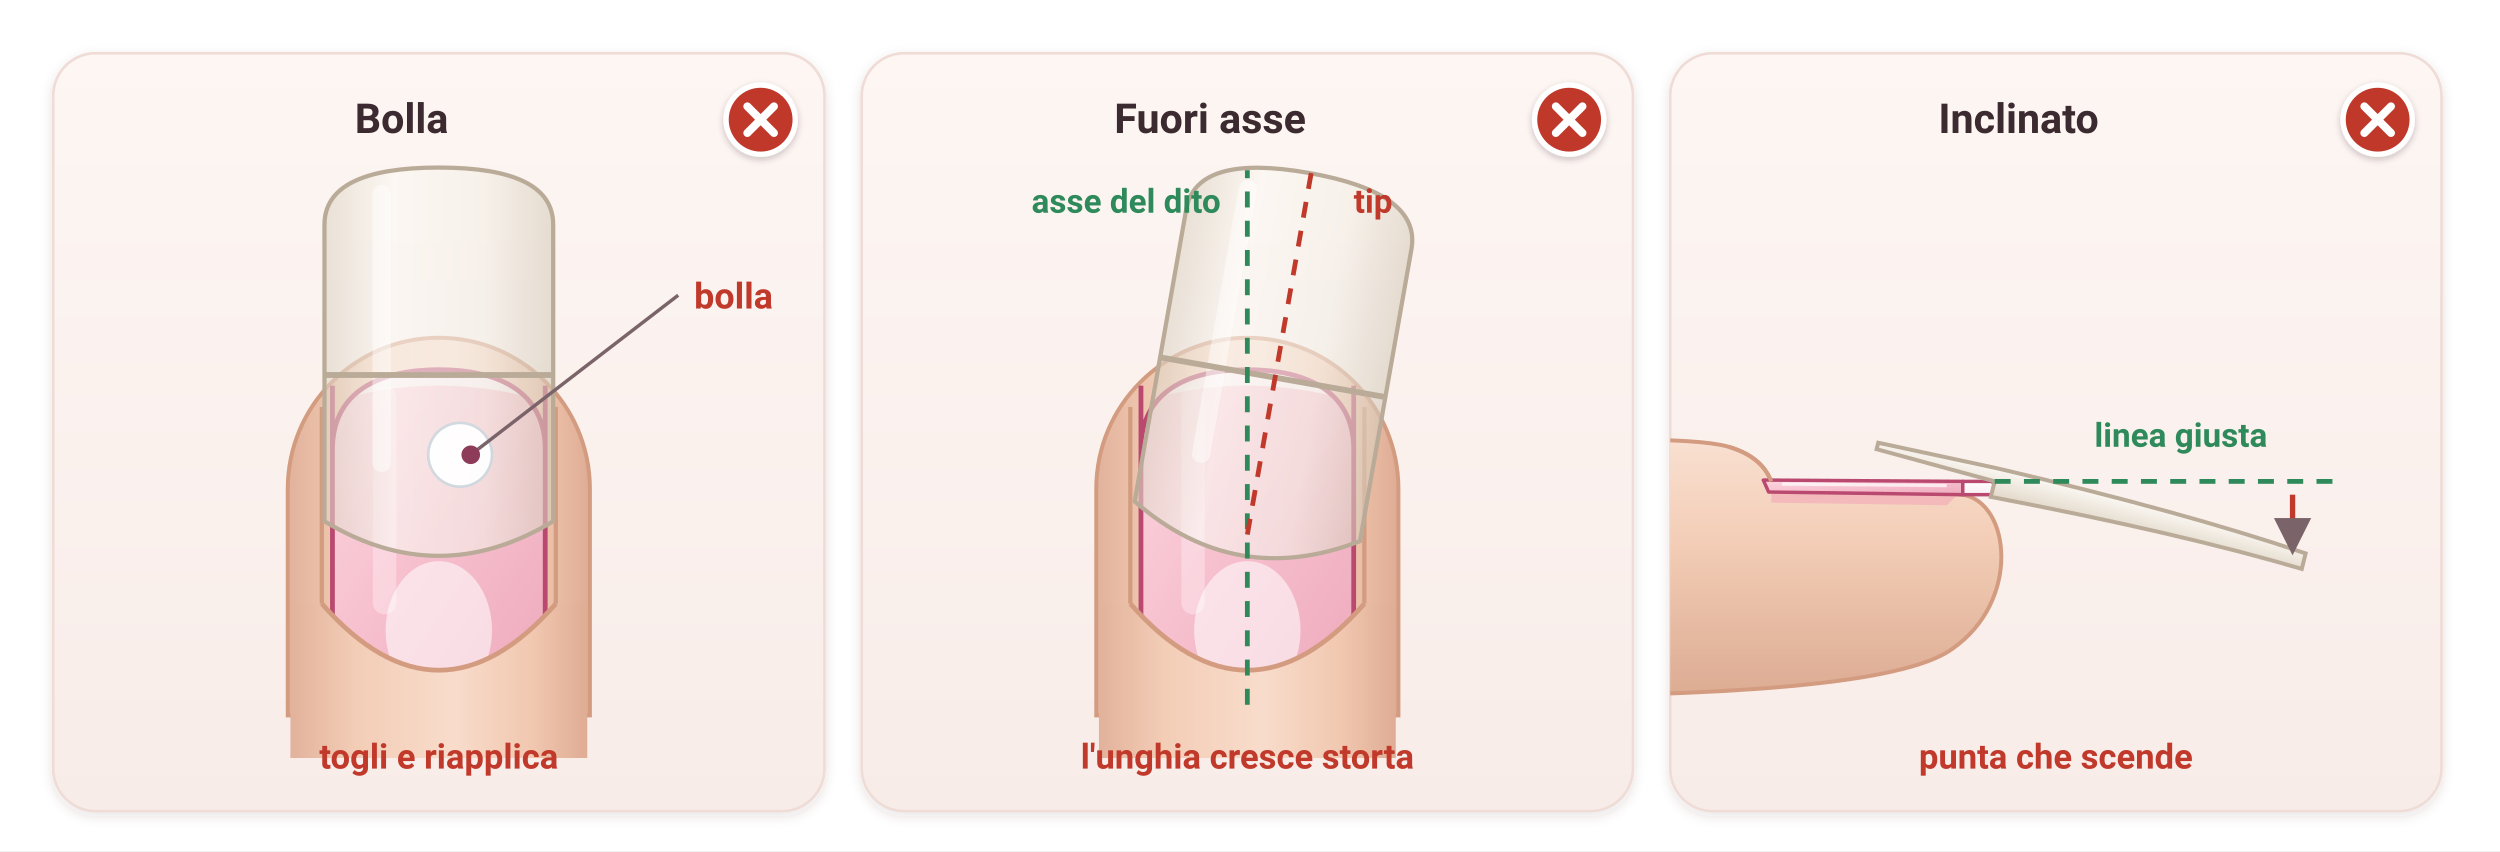
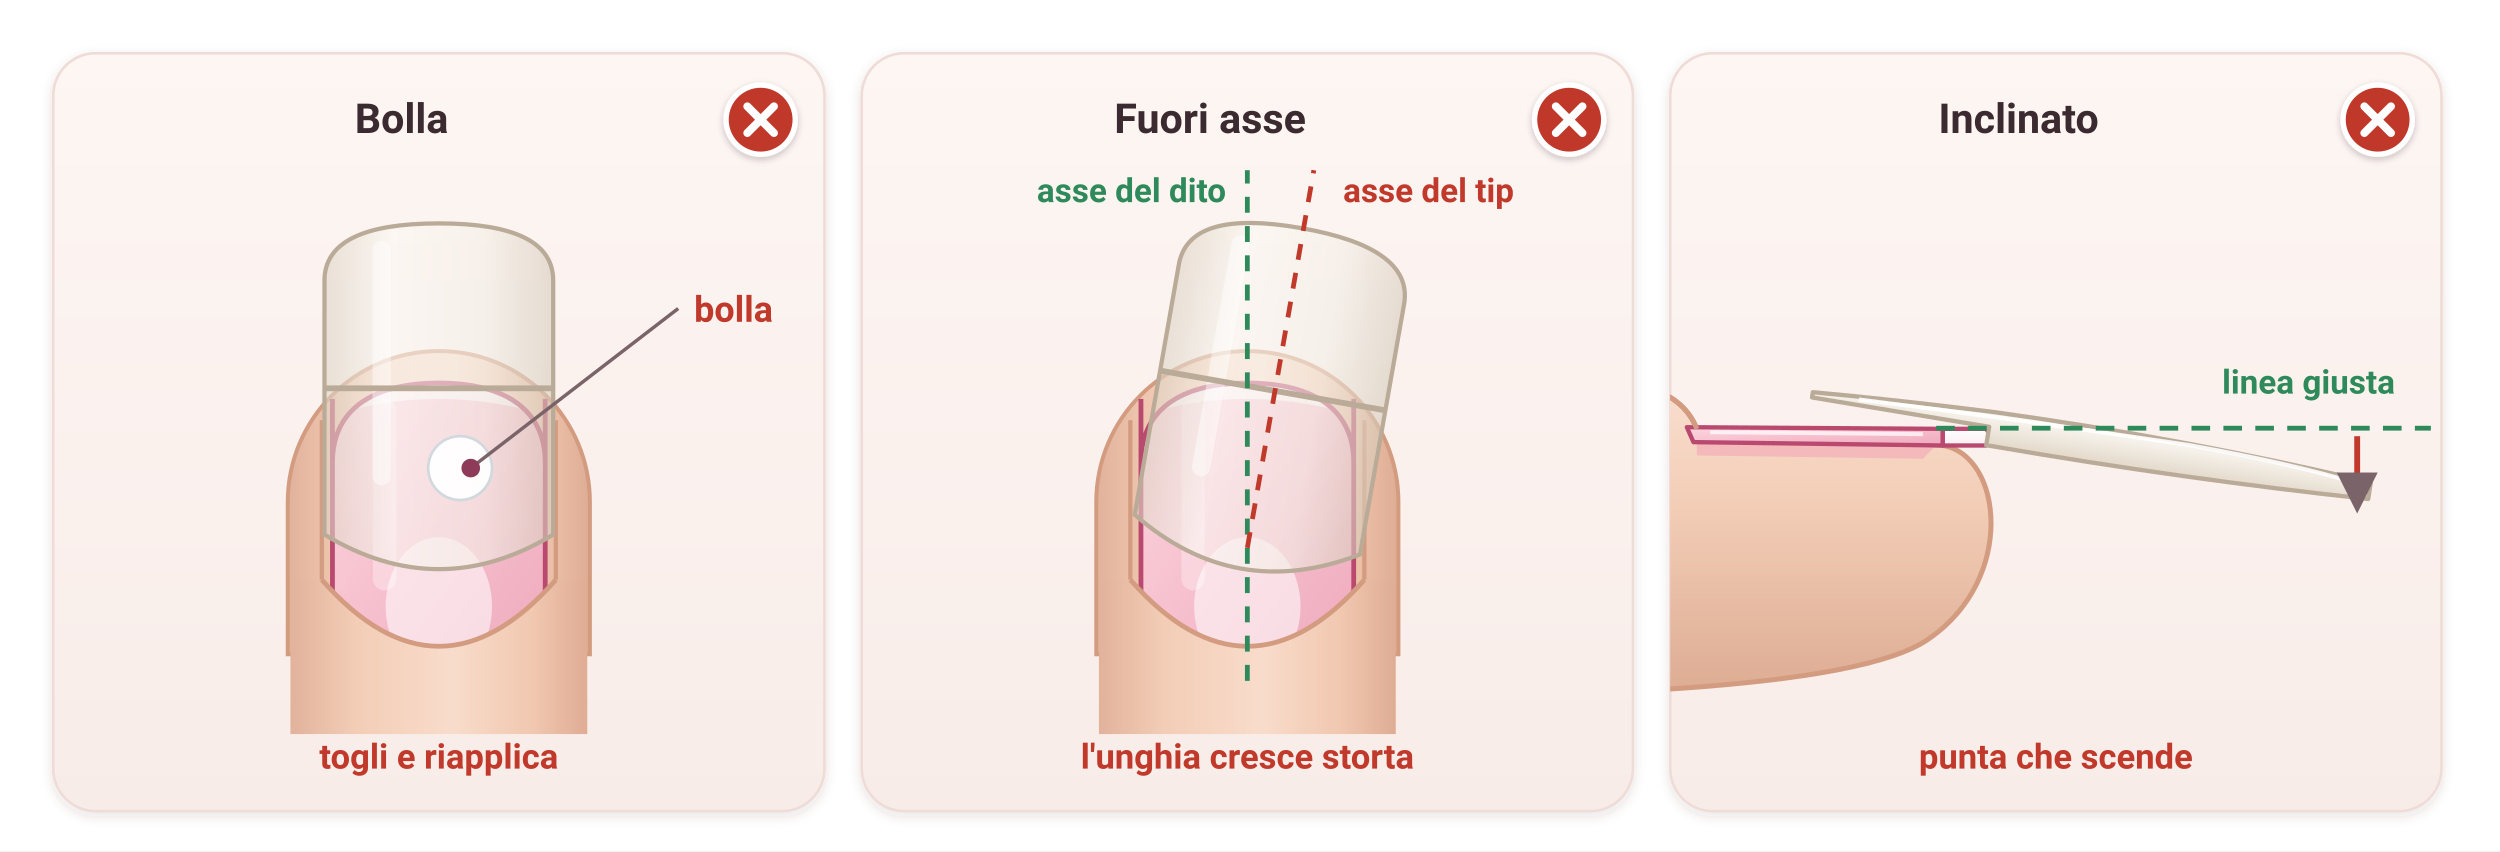
<svg xmlns="http://www.w3.org/2000/svg" viewBox="0 0 940 320" width="940" height="320" font-family="system-ui, -apple-system, 'Segoe UI', Roboto, Arial, sans-serif" role="img">
  <rect width="100%" height="100%" fill="#ffffff" />
  <defs>
    <linearGradient id="nxSkin" x1="0" y1="0" x2="1" y2="0">
      <stop offset="0" stop-color="#e2b29b" />
      <stop offset=".22" stop-color="#f3cdb6" />
      <stop offset=".55" stop-color="#f8dccb" />
      <stop offset=".82" stop-color="#f1c7af" />
      <stop offset="1" stop-color="#dfac94" />
    </linearGradient>
    <linearGradient id="nxNail" x1="0" y1="0" x2="1" y2="1">
      <stop offset="0" stop-color="#fbd6e0" />
      <stop offset=".45" stop-color="#f7c1cf" />
      <stop offset="1" stop-color="#eeaabd" />
    </linearGradient>
    <linearGradient id="nxFree" x1="0" y1="0" x2="0" y2="1">
      <stop offset="0" stop-color="#ffffff" />
      <stop offset="1" stop-color="#fbeef2" />
    </linearGradient>
    <linearGradient id="nxPanel" x1="0" y1="0" x2="0" y2="1">
      <stop offset="0" stop-color="#fdf6f3" />
      <stop offset="1" stop-color="#f8ece8" />
    </linearGradient>
    <filter id="nxSh" x="-5%" y="-5%" width="110%" height="115%">
      <feDropShadow dx="0" dy="1.5" stdDeviation="2.2" flood-color="#5a2a3a" flood-opacity=".13" />
    </filter>
    <filter id="nxShS" x="-20%" y="-20%" width="140%" height="150%">
      <feDropShadow dx="0" dy="1" stdDeviation="1.2" flood-color="#3b2a30" flood-opacity=".25" />
    </filter>
  </defs>
  <defs>
    <linearGradient id="bSkinV" x1="0" y1="0" x2="0" y2="1">
      <stop offset="0" stop-color="#f9e0d1" />
      <stop offset=".4" stop-color="#f3cdb6" />
      <stop offset="1" stop-color="#dcab92" />
    </linearGradient>
    <linearGradient id="bTipG" x1="0" y1="0" x2="1" y2="0">
      <stop offset="0" stop-color="#ddd3c4" />
      <stop offset=".3" stop-color="#fbf8f3" />
      <stop offset=".7" stop-color="#f3eee6" />
      <stop offset="1" stop-color="#d6cbbb" />
    </linearGradient>
    <linearGradient id="bTipV" x1="0" y1="0" x2="0" y2="1">
      <stop offset="0" stop-color="#fbf8f3" />
      <stop offset="1" stop-color="#e2d8c9" />
    </linearGradient>
  </defs>
  <defs>
    <marker id="ar" viewBox="0 0 10 10" refX="8" refY="5" markerWidth="7" markerHeight="7" orient="auto-start-reverse">
      <path d="M0,0 L10,5 L0,10 z" fill="#8e3b5a" />
    </marker>
    <marker id="arw" viewBox="0 0 10 10" refX="8" refY="5" markerWidth="7" markerHeight="7" orient="auto-start-reverse">
      <path d="M0,0 L10,5 L0,10 z" fill="#7a6369" />
    </marker>
  </defs>
  <defs>
    <pattern id="hatchB" width="7" height="7" patternUnits="userSpaceOnUse" patternTransform="rotate(45)">
      <line x1="0" y1="0" x2="0" y2="7" stroke="#c2577a" stroke-width="2.2" opacity="0.55" />
    </pattern>
  </defs>
  <defs>
    <clipPath id="k62">
      <rect x="20" y="20" width="290" height="285" rx="16" />
    </clipPath>
  </defs>
  <rect x="20" y="20" width="290" height="285" rx="16" fill="url(#nxPanel)" stroke="#efdcd6" stroke-width="1" filter="url(#nxSh)" />
  <g clip-path="url(#k62)">
-     <path d="M108.2,269.0 L108.2,183.8 A56.8,56.8 0 0 1 221.8,183.8 L221.8,269.0 Z" fill="url(#nxSkin)" stroke="#d39c80" stroke-width="1.5" />
+     <path d="M108.2,246.0 L108.2,188.8 A56.8,56.8 0 0 1 221.8,188.8 L221.8,246.0 Z" fill="url(#nxSkin)" stroke="#d39c80" stroke-width="1.5" />
    <defs>
      <clipPath id="c61">
-         <path d="M125.0,261.0 L205.0,261.0 L205.0,145.0 L205.0,169.0 C205.0,147.0 187.0,139.0 165.0,139.0 C143.0,139.0 125.0,147.0 125.0,169.0 L125.0,145.0 Z" />
+         <path d="M125.0,252.0 L205.0,252.0 L205.0,150.0 L205.0,174.0 C205.0,152.0 187.0,144.0 165.0,144.0 C143.0,144.0 125.0,152.0 125.0,174.0 L125.0,150.0 Z" />
      </clipPath>
    </defs>
-     <path d="M125.0,261.0 L205.0,261.0 L205.0,145.0 L205.0,169.0 C205.0,147.0 187.0,139.0 165.0,139.0 C143.0,139.0 125.0,147.0 125.0,169.0 L125.0,145.0 Z" fill="url(#nxNail)" />
-     <ellipse cx="165.0" cy="237.0" rx="20.0" ry="26.0" fill="#fff" opacity=".55" clip-path="url(#c61)" />
-     <path d="M119.0,153.0 Q165.0,137.0 211.0,153.0 L211.0,79.0 L119.0,79.0 Z" fill="url(#nxFree)" clip-path="url(#c61)" />
-     <rect x="140.2" y="145.0" width="8.8" height="86.0" rx="4.4" fill="#fff" opacity=".32" clip-path="url(#c61)" />
-     <path d="M125.0,261.0 L205.0,261.0 L205.0,145.0 L205.0,169.0 C205.0,147.0 187.0,139.0 165.0,139.0 C143.0,139.0 125.0,147.0 125.0,169.0 L125.0,145.0 Z" fill="none" stroke="#b9496f" stroke-width="1.8" />
-     <path d="M109.2,227.0 L121.0,227.0 Q165.0,277.0 209.0,227.0 L220.8,227.0 L220.8,285.0 L109.2,285.0 Z" fill="url(#nxSkin)" />
-     <path d="M121.0,227.0 Q165.0,277.0 209.0,227.0" fill="none" stroke="#d39c80" stroke-width="1.8" />
-     <path d="M121.0,227.0 L121.0,153.0" stroke="#d39c80" stroke-width="1.6" />
-     <path d="M209.0,227.0 L209.0,153.0" stroke="#d39c80" stroke-width="1.6" />
-     <path d="M122.0,196.0 L122.0,84.5 Q122.0,63.0 165.0,63.0 Q208.0,63.0 208.0,84.5 L208.0,196.0 Q165.0,222.0 122.0,196.0 Z" fill="url(#bTipG)" fill-opacity="0.60" stroke="#b9ab98" stroke-width="1.6" />
-     <path d="M143.5,73.0 L143.5,174.0" stroke="#fff" stroke-width="6.9" stroke-linecap="round" opacity="0.45" />
-     <line x1="122.0" y1="141.0" x2="208.0" y2="141.0" stroke="#b9ab98" stroke-width="2.2" />
-     <circle cx="173.0" cy="171.0" r="12" fill="#fff" opacity=".95" stroke="#cfd8de" />
-     <line x1="177.0" y1="171.0" x2="255.0" y2="111.0" stroke="#7a6369" stroke-width="1.3" />
-     <circle cx="177.0" cy="171.0" r="3.5" fill="#8e3b5a" />
-     <text x="261.0" y="116.0" font-size="13.5" text-anchor="start" font-weight="600" fill="#c0392b">bolla</text>
+     <path d="M125.0,252.0 L205.0,252.0 L205.0,150.0 L205.0,174.0 C205.0,152.0 187.0,144.0 165.0,144.0 C143.0,144.0 125.0,152.0 125.0,174.0 L125.0,150.0 Z" fill="url(#nxNail)" />
+     <ellipse cx="165.0" cy="228.0" rx="20.0" ry="26.0" fill="#fff" opacity=".55" clip-path="url(#c61)" />
+     <path d="M119.0,158.0 Q165.0,142.0 211.0,158.0 L211.0,84.0 L119.0,84.0 Z" fill="url(#nxFree)" clip-path="url(#c61)" />
+     <rect x="140.2" y="150.0" width="8.8" height="72.0" rx="4.4" fill="#fff" opacity=".32" clip-path="url(#c61)" />
+     <path d="M125.0,252.0 L205.0,252.0 L205.0,150.0 L205.0,174.0 C205.0,152.0 187.0,144.0 165.0,144.0 C143.0,144.0 125.0,152.0 125.0,174.0 L125.0,150.0 Z" fill="none" stroke="#b9496f" stroke-width="1.8" />
+     <path d="M109.2,218.0 L121.0,218.0 Q165.0,268.0 209.0,218.0 L220.8,218.0 L220.8,276.0 L109.2,276.0 Z" fill="url(#nxSkin)" />
+     <path d="M121.0,218.0 Q165.0,268.0 209.0,218.0" fill="none" stroke="#d39c80" stroke-width="1.8" />
+     <path d="M121.0,218.0 L121.0,158.0" stroke="#d39c80" stroke-width="1.6" />
+     <path d="M209.0,218.0 L209.0,158.0" stroke="#d39c80" stroke-width="1.6" />
+     <path d="M122.0,201.0 L122.0,105.5 Q122.0,84.0 165.0,84.0 Q208.0,84.0 208.0,105.5 L208.0,201.0 Q165.0,227.0 122.0,201.0 Z" fill="url(#bTipG)" fill-opacity="0.60" stroke="#b9ab98" stroke-width="1.6" />
+     <path d="M143.5,94.0 L143.5,179.0" stroke="#fff" stroke-width="6.9" stroke-linecap="round" opacity="0.45" />
+     <line x1="122.0" y1="146.0" x2="208.0" y2="146.0" stroke="#b9ab98" stroke-width="2.2" />
+     <circle cx="173.0" cy="176.0" r="12" fill="#fff" opacity=".95" stroke="#cfd8de" />
+     <line x1="177.0" y1="176.0" x2="255.0" y2="116.0" stroke="#7a6369" stroke-width="1.3" />
+     <circle cx="177.0" cy="176.0" r="3.5" fill="#8e3b5a" />
+     <text x="261.0" y="121.0" font-size="13.5" text-anchor="start" font-weight="600" fill="#c0392b">bolla</text>
  </g>
  <text x="151.0" y="50.0" font-size="15.5" text-anchor="middle" font-weight="700" fill="#3b2a30">Bolla</text>
  <circle cx="286.0" cy="45.0" r="13" fill="#c0392b" stroke="#fff" stroke-width="2" filter="url(#nxShS)" />
  <path d="M281.0,40.0 l10,10 M291.0,40.0 l-10,10" stroke="#fff" stroke-width="3" stroke-linecap="round" />
  <text x="165.0" y="289.0" font-size="13" text-anchor="middle" font-weight="700" fill="#c0392b">togli e riapplica</text>
  <defs>
    <clipPath id="k64">
      <rect x="324" y="20" width="290" height="285" rx="16" />
    </clipPath>
  </defs>
  <rect x="324" y="20" width="290" height="285" rx="16" fill="url(#nxPanel)" stroke="#efdcd6" stroke-width="1" filter="url(#nxSh)" />
  <g clip-path="url(#k64)">
-     <path d="M412.2,269.0 L412.2,183.8 A56.8,56.8 0 0 1 525.8,183.8 L525.8,269.0 Z" fill="url(#nxSkin)" stroke="#d39c80" stroke-width="1.5" />
+     <path d="M412.2,246.0 L412.2,188.8 A56.8,56.8 0 0 1 525.8,188.8 L525.8,246.0 Z" fill="url(#nxSkin)" stroke="#d39c80" stroke-width="1.5" />
    <defs>
      <clipPath id="c63">
-         <path d="M429.0,261.0 L509.0,261.0 L509.0,145.0 L509.0,169.0 C509.0,147.0 491.0,139.0 469.0,139.0 C447.0,139.0 429.0,147.0 429.0,169.0 L429.0,145.0 Z" />
+         <path d="M429.0,252.0 L509.0,252.0 L509.0,150.0 L509.0,174.0 C509.0,152.0 491.0,144.0 469.0,144.0 C447.0,144.0 429.0,152.0 429.0,174.0 L429.0,150.0 Z" />
      </clipPath>
    </defs>
-     <path d="M429.0,261.0 L509.0,261.0 L509.0,145.0 L509.0,169.0 C509.0,147.0 491.0,139.0 469.0,139.0 C447.0,139.0 429.0,147.0 429.0,169.0 L429.0,145.0 Z" fill="url(#nxNail)" />
-     <ellipse cx="469.0" cy="237.0" rx="20.0" ry="26.0" fill="#fff" opacity=".55" clip-path="url(#c63)" />
-     <path d="M423.0,153.0 Q469.0,137.0 515.0,153.0 L515.0,79.0 L423.0,79.0 Z" fill="url(#nxFree)" clip-path="url(#c63)" />
-     <rect x="444.2" y="145.0" width="8.8" height="86.0" rx="4.4" fill="#fff" opacity=".32" clip-path="url(#c63)" />
-     <path d="M429.0,261.0 L509.0,261.0 L509.0,145.0 L509.0,169.0 C509.0,147.0 491.0,139.0 469.0,139.0 C447.0,139.0 429.0,147.0 429.0,169.0 L429.0,145.0 Z" fill="none" stroke="#b9496f" stroke-width="1.8" />
-     <path d="M413.2,227.0 L425.0,227.0 Q469.0,277.0 513.0,227.0 L524.8,227.0 L524.8,285.0 L413.2,285.0 Z" fill="url(#nxSkin)" />
-     <path d="M425.0,227.0 Q469.0,277.0 513.0,227.0" fill="none" stroke="#d39c80" stroke-width="1.8" />
-     <path d="M425.0,227.0 L425.0,153.0" stroke="#d39c80" stroke-width="1.6" />
-     <path d="M513.0,227.0 L513.0,153.0" stroke="#d39c80" stroke-width="1.6" />
-     <g transform="rotate(10.0 469.0 196.0)">
-       <path d="M426.0,196.0 L426.0,84.5 Q426.0,63.0 469.0,63.0 Q512.0,63.0 512.0,84.5 L512.0,196.0 Q469.0,222.0 426.0,196.0 Z" fill="url(#bTipG)" fill-opacity="0.60" stroke="#b9ab98" stroke-width="1.6" />
-       <path d="M447.5,73.0 L447.5,174.0" stroke="#fff" stroke-width="6.9" stroke-linecap="round" opacity="0.45" />
-       <line x1="426.0" y1="141.0" x2="512.0" y2="141.0" stroke="#b9ab98" stroke-width="2.2" />
+     <path d="M429.0,252.0 L509.0,252.0 L509.0,150.0 L509.0,174.0 C509.0,152.0 491.0,144.0 469.0,144.0 C447.0,144.0 429.0,152.0 429.0,174.0 L429.0,150.0 Z" fill="url(#nxNail)" />
+     <ellipse cx="469.0" cy="228.0" rx="20.0" ry="26.0" fill="#fff" opacity=".55" clip-path="url(#c63)" />
+     <path d="M423.0,158.0 Q469.0,142.0 515.0,158.0 L515.0,84.0 L423.0,84.0 Z" fill="url(#nxFree)" clip-path="url(#c63)" />
+     <rect x="444.2" y="150.0" width="8.8" height="72.0" rx="4.4" fill="#fff" opacity=".32" clip-path="url(#c63)" />
+     <path d="M429.0,252.0 L509.0,252.0 L509.0,150.0 L509.0,174.0 C509.0,152.0 491.0,144.0 469.0,144.0 C447.0,144.0 429.0,152.0 429.0,174.0 L429.0,150.0 Z" fill="none" stroke="#b9496f" stroke-width="1.8" />
+     <path d="M413.2,218.0 L425.0,218.0 Q469.0,268.0 513.0,218.0 L524.8,218.0 L524.8,276.0 L413.2,276.0 Z" fill="url(#nxSkin)" />
+     <path d="M425.0,218.0 Q469.0,268.0 513.0,218.0" fill="none" stroke="#d39c80" stroke-width="1.8" />
+     <path d="M425.0,218.0 L425.0,158.0" stroke="#d39c80" stroke-width="1.6" />
+     <path d="M513.0,218.0 L513.0,158.0" stroke="#d39c80" stroke-width="1.6" />
+     <g transform="rotate(10.0 469.0 201.0)">
+       <path d="M426.0,201.0 L426.0,105.5 Q426.0,84.0 469.0,84.0 Q512.0,84.0 512.0,105.5 L512.0,201.0 Q469.0,227.0 426.0,201.0 Z" fill="url(#bTipG)" fill-opacity="0.60" stroke="#b9ab98" stroke-width="1.6" />
+       <path d="M447.5,94.0 L447.5,179.0" stroke="#fff" stroke-width="6.9" stroke-linecap="round" opacity="0.45" />
+       <line x1="426.0" y1="146.0" x2="512.0" y2="146.0" stroke="#b9ab98" stroke-width="2.2" />
    </g>
-     <line x1="469.0" y1="265.0" x2="469.0" y2="64.0" stroke="#2f8a5b" stroke-width="1.8" stroke-dasharray="6 5" />
-     <line x1="469.0" y1="201.0" x2="493.2" y2="64.0" stroke="#c0392b" stroke-width="1.8" stroke-dasharray="6 5" />
-     <text x="459.0" y="80.0" font-size="12.5" text-anchor="end" font-weight="700" fill="#2f8a5b">asse del dito</text>
-     <text x="509.0" y="80.0" font-size="12.5" text-anchor="start" font-weight="700" fill="#c0392b">tip</text>
+     <line x1="469.0" y1="256.0" x2="469.0" y2="64.0" stroke="#2f8a5b" stroke-width="1.8" stroke-dasharray="6 5" />
+     <line x1="469.0" y1="206.0" x2="494.0" y2="64.0" stroke="#c0392b" stroke-width="1.8" stroke-dasharray="6 5" />
+     <text x="461.0" y="76.0" font-size="12.5" text-anchor="end" font-weight="700" fill="#2f8a5b">asse del dito</text>
+     <text x="505.0" y="76.0" font-size="12.5" text-anchor="start" font-weight="700" fill="#c0392b">asse del tip</text>
  </g>
  <text x="455.0" y="50.0" font-size="15.5" text-anchor="middle" font-weight="700" fill="#3b2a30">Fuori asse</text>
  <circle cx="590.0" cy="45.0" r="13" fill="#c0392b" stroke="#fff" stroke-width="2" filter="url(#nxShS)" />
  <path d="M585.0,40.0 l10,10 M595.0,40.0 l-10,10" stroke="#fff" stroke-width="3" stroke-linecap="round" />
  <text x="469.0" y="289.0" font-size="13" text-anchor="middle" font-weight="700" fill="#c0392b">l'unghia cresce storta</text>
  <defs>
    <clipPath id="k65">
      <rect x="628" y="20" width="290" height="285" rx="16" />
    </clipPath>
  </defs>
  <rect x="628" y="20" width="290" height="285" rx="16" fill="url(#nxPanel)" stroke="#efdcd6" stroke-width="1" filter="url(#nxSh)" />
  <g clip-path="url(#k65)">
-     <path d="M544.0,168.0 C594.0,165.0 636.0,164.0 650.0,168.0 C660.0,171.0 664.0,176.0 666.0,181.0 L738.0,186.0 C756.0,189.0 760.0,226.0 734.0,244.0 C712.0,260.0 624.0,262.0 544.0,262.0 L544.0,262.0 Z" fill="url(#bSkinV)" stroke="#d39c80" stroke-width="1.5" stroke-linejoin="round" />
-     <path d="M562.0,169.0 q8,6 4,14 M570.0,169.0 q8,6 4,14" fill="none" stroke="#d39c80" stroke-width="1.1" opacity=".6" />
-     <path d="M666.0,185.0 L736.0,186.0 L732.0,190.0 L666.0,189.0 Z" fill="#f2a3b6" opacity=".55" />
-     <path d="M663.0,180.5 L738.0,181.0 L738.0,186.0 L665.0,185.0 Z" fill="url(#nxNail)" stroke="#b9496f" stroke-width="1.3" stroke-linejoin="round" />
-     <path d="M738.0,181.0 L749.0,181.0 Q751.0,183.5 749.0,186.0 L738.0,186.0 Z" fill="url(#nxFree)" stroke="#b9496f" stroke-width="1.3" stroke-linejoin="round" />
-     <line x1="670.0" y1="182.0" x2="732.0" y2="182.6" stroke="#fff" stroke-width="1.2" opacity=".7" />
-     <path d="M650.0,168.0 C660.0,171.0 664.0,176.0 666.0,181.0" fill="none" stroke="#d39c80" stroke-width="1.5" />
-     <g transform="rotate(14.0 750.0 181.0)">
-       <path d="M704.0,180.0 L704.0,177.5 L750.0,176.0 Q822.0,175.0 870.0,179.0 L870.0,185.0 Q822.0,183.0 750.0,187.0 L750.0,181.0 L704.0,180.0 Z" fill="url(#bTipV)" stroke="#b9ab98" stroke-width="1.5" />
+     <g transform="translate(748.0,160.0) scale(1.250)">
+       <path d="M-210.0,-12.0 C-160.0,-15.0 -118.0,-16.0 -104.0,-12.0 C-94.0,-9.0 -90.0,-4.0 -88.0,1.0 L-14.0,6.0 C4.0,9.0 8.0,46.0 -18.0,64.0 C-40.0,80.0 -130.0,82.0 -210.0,82.0 L-210.0,82.0 Z" fill="url(#bSkinV)" stroke="#d39c80" stroke-width="1.5" stroke-linejoin="round" />
+       <path d="M-192.0,-11.0 q8,6 4,14 M-184.0,-11.0 q8,6 4,14" fill="none" stroke="#d39c80" stroke-width="1.1" opacity=".6" />
+       <path d="M-88.0,5.0 L-16.0,6.0 L-20.0,10.0 L-88.0,9.0 Z" fill="#f2a3b6" opacity=".55" />
+       <path d="M-91.0,0.5 L-14.0,1.0 L-14.0,6.0 L-89.0,5.0 Z" fill="url(#nxNail)" stroke="#b9496f" stroke-width="1.3" stroke-linejoin="round" />
+       <path d="M-14.0,1.0 L-1.0,1.0 Q1.0,3.5 -1.0,6.0 L-14.0,6.0 Z" fill="url(#nxFree)" stroke="#b9496f" stroke-width="1.3" stroke-linejoin="round" />
+       <line x1="-84.0" y1="2.0" x2="-20.0" y2="2.6" stroke="#fff" stroke-width="1.2" opacity=".7" />
+       <path d="M-104.0,-12.0 C-94.0,-9.0 -90.0,-4.0 -88.0,1.0" fill="none" stroke="#d39c80" stroke-width="1.5" />
+       <g transform="rotate(9.0 0.0 0.0)">
+         <path d="M-54,0 L-54,-1.6 Q-30,-3.2 0,-4.2 Q60,-5.4 116,-1 L116,4 Q60,6.8 2,6 L0,6 L0,0.4 Z" fill="url(#bTipV)" stroke="#b9ab98" stroke-width="1.3" stroke-linejoin="round" />
+         <path d="M-40,-1.6 Q0,-3 60,-3.6 Q90,-3 110,-0.4" fill="none" stroke="#fff" stroke-width="1.2" opacity=".9" />
+       </g>
    </g>
-     <line x1="750.0" y1="181.0" x2="880.0" y2="181.0" stroke="#2f8a5b" stroke-width="1.8" stroke-dasharray="6 5" />
-     <text x="820.0" y="168.0" font-size="12.5" text-anchor="middle" font-weight="700" fill="#2f8a5b">linea giusta</text>
-     <line x1="862.0" y1="186.0" x2="862.0" y2="206.0" stroke="#c0392b" stroke-width="2" marker-end="url(#arw)" />
+     <line x1="728.0" y1="161.0" x2="914.0" y2="161.0" stroke="#2f8a5b" stroke-width="1.8" stroke-dasharray="7 5" />
+     <text x="868.0" y="148.0" font-size="12.5" text-anchor="middle" font-weight="700" fill="#2f8a5b">linea giusta</text>
+     <line x1="886.3" y1="164.0" x2="886.3" y2="190.0" stroke="#c0392b" stroke-width="2.2" marker-end="url(#arw)" />
  </g>
  <text x="759.0" y="50.0" font-size="15.5" text-anchor="middle" font-weight="700" fill="#3b2a30">Inclinato</text>
  <circle cx="894.0" cy="45.0" r="13" fill="#c0392b" stroke="#fff" stroke-width="2" filter="url(#nxShS)" />
  <path d="M889.0,40.0 l10,10 M899.0,40.0 l-10,10" stroke="#fff" stroke-width="3" stroke-linecap="round" />
  <text x="773.0" y="289.0" font-size="13" text-anchor="middle" font-weight="700" fill="#c0392b">punta che scende</text>
</svg>
